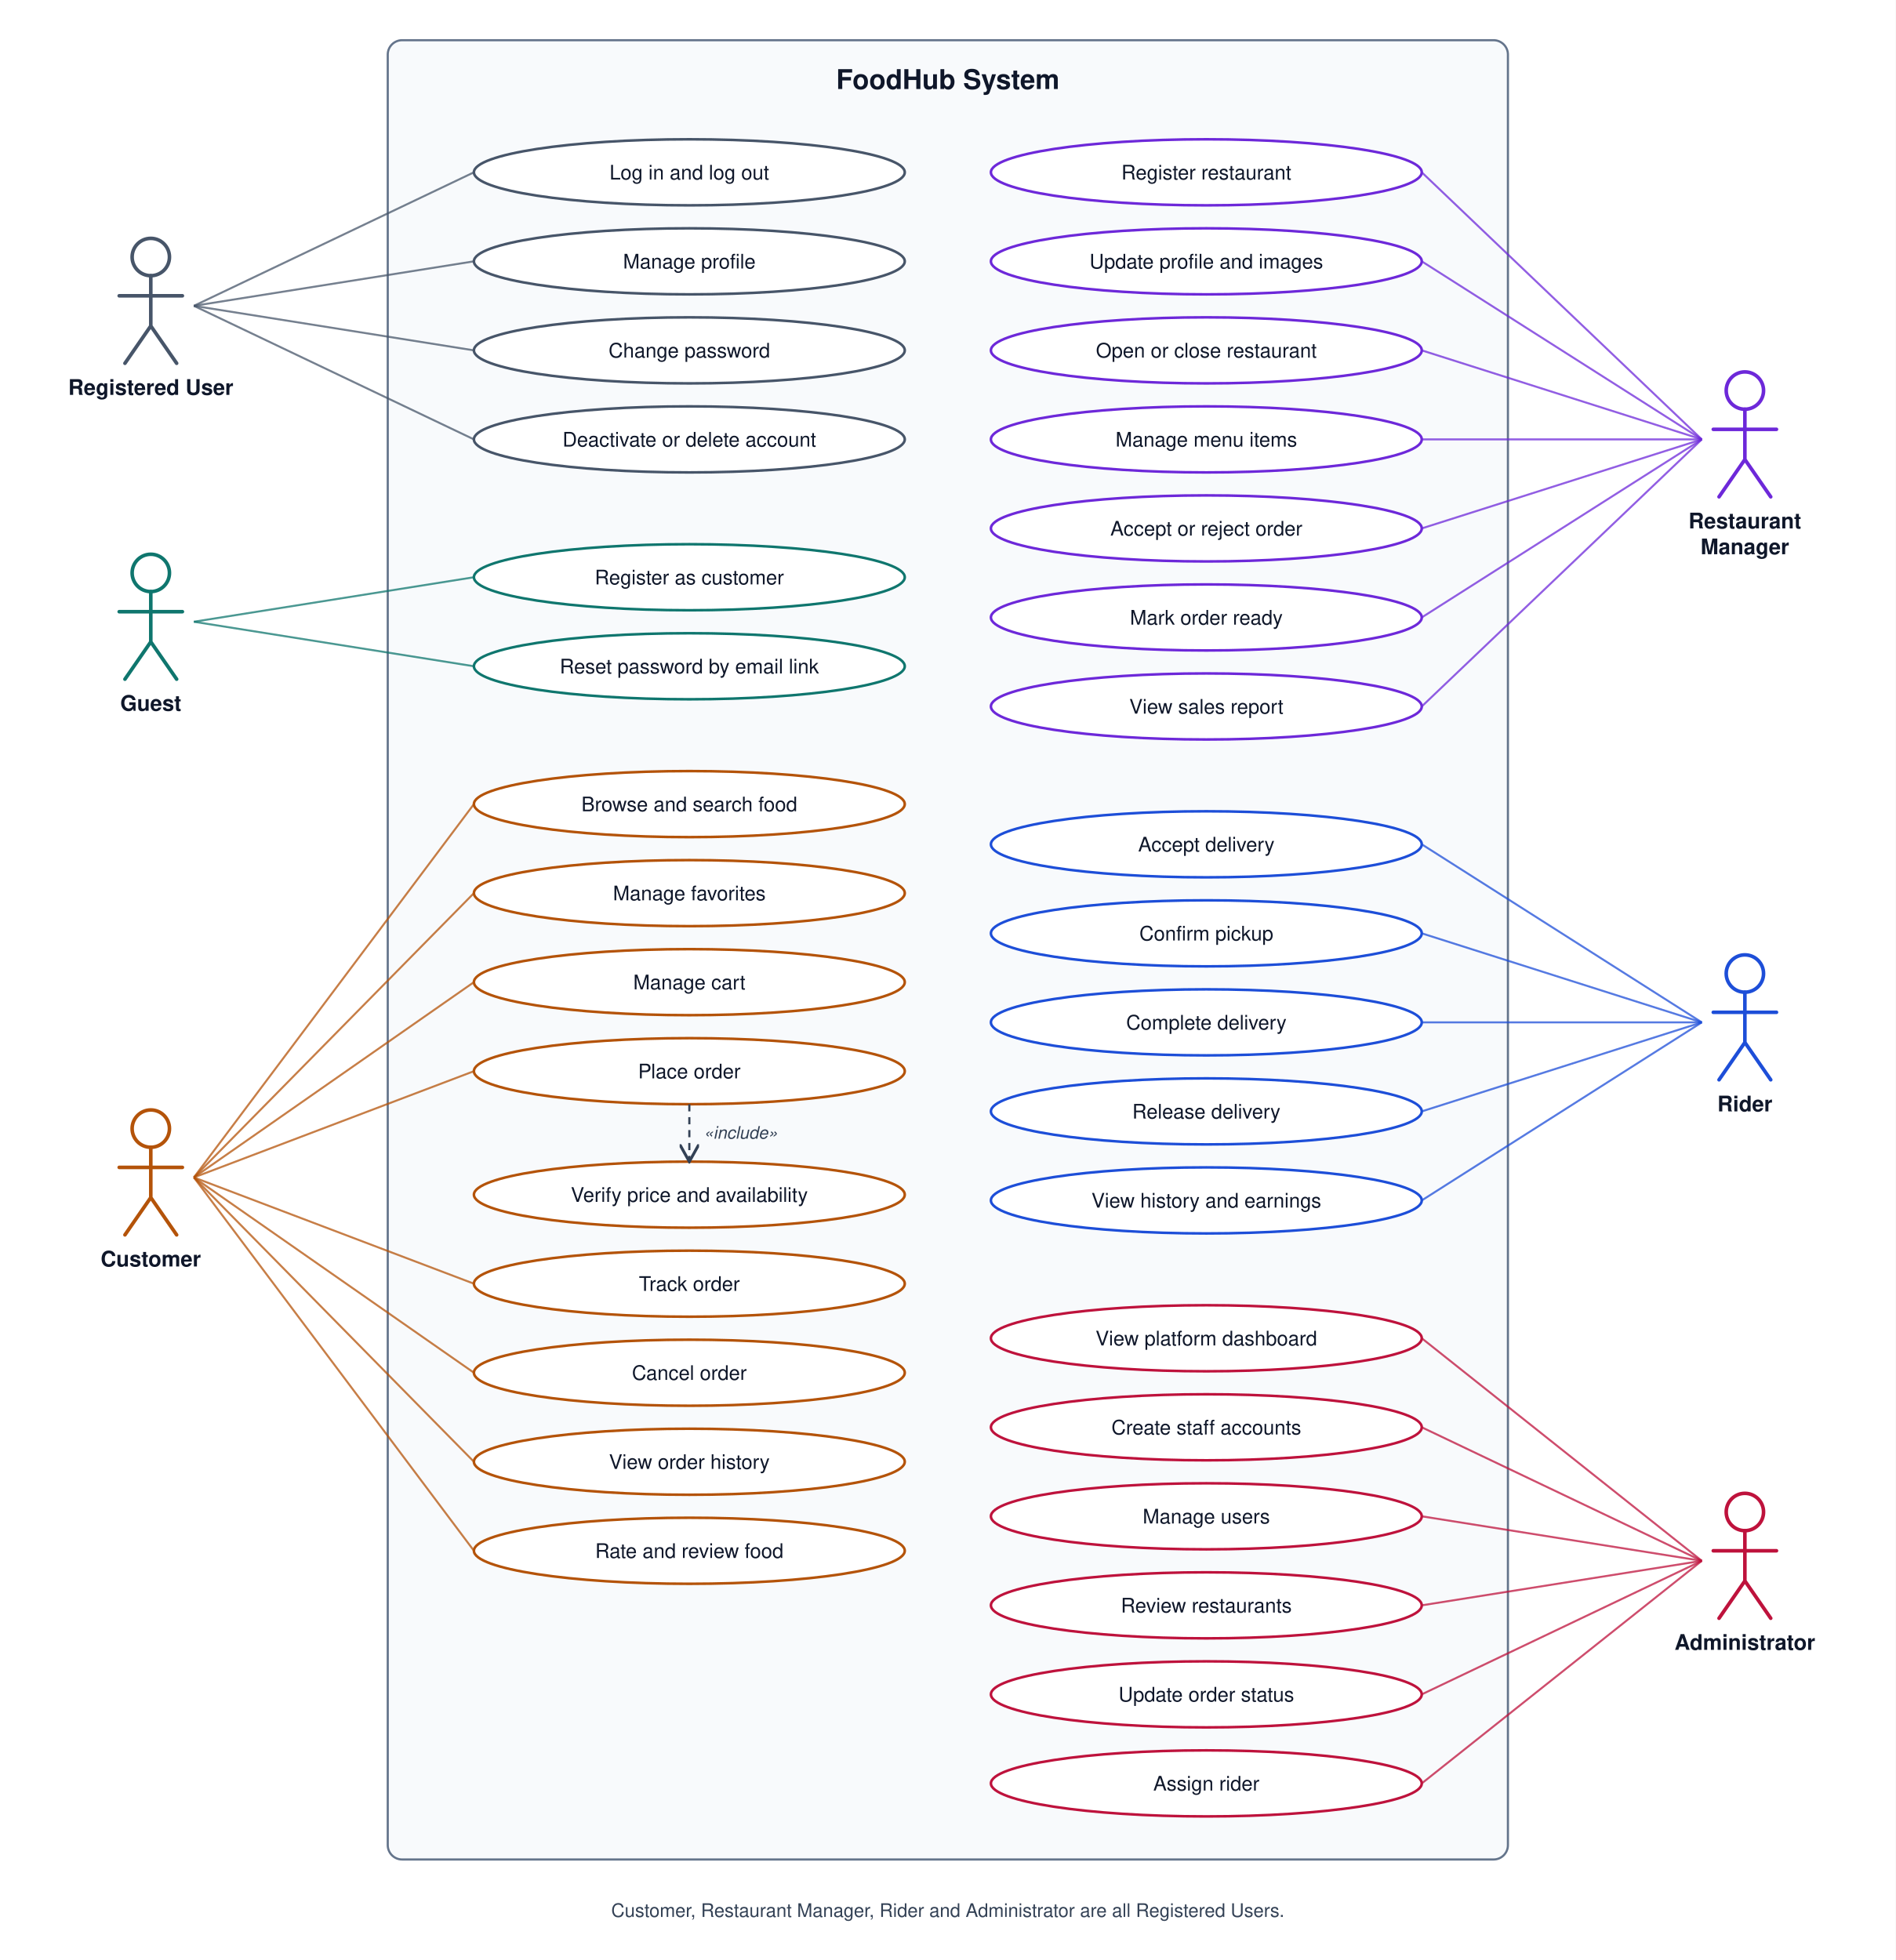
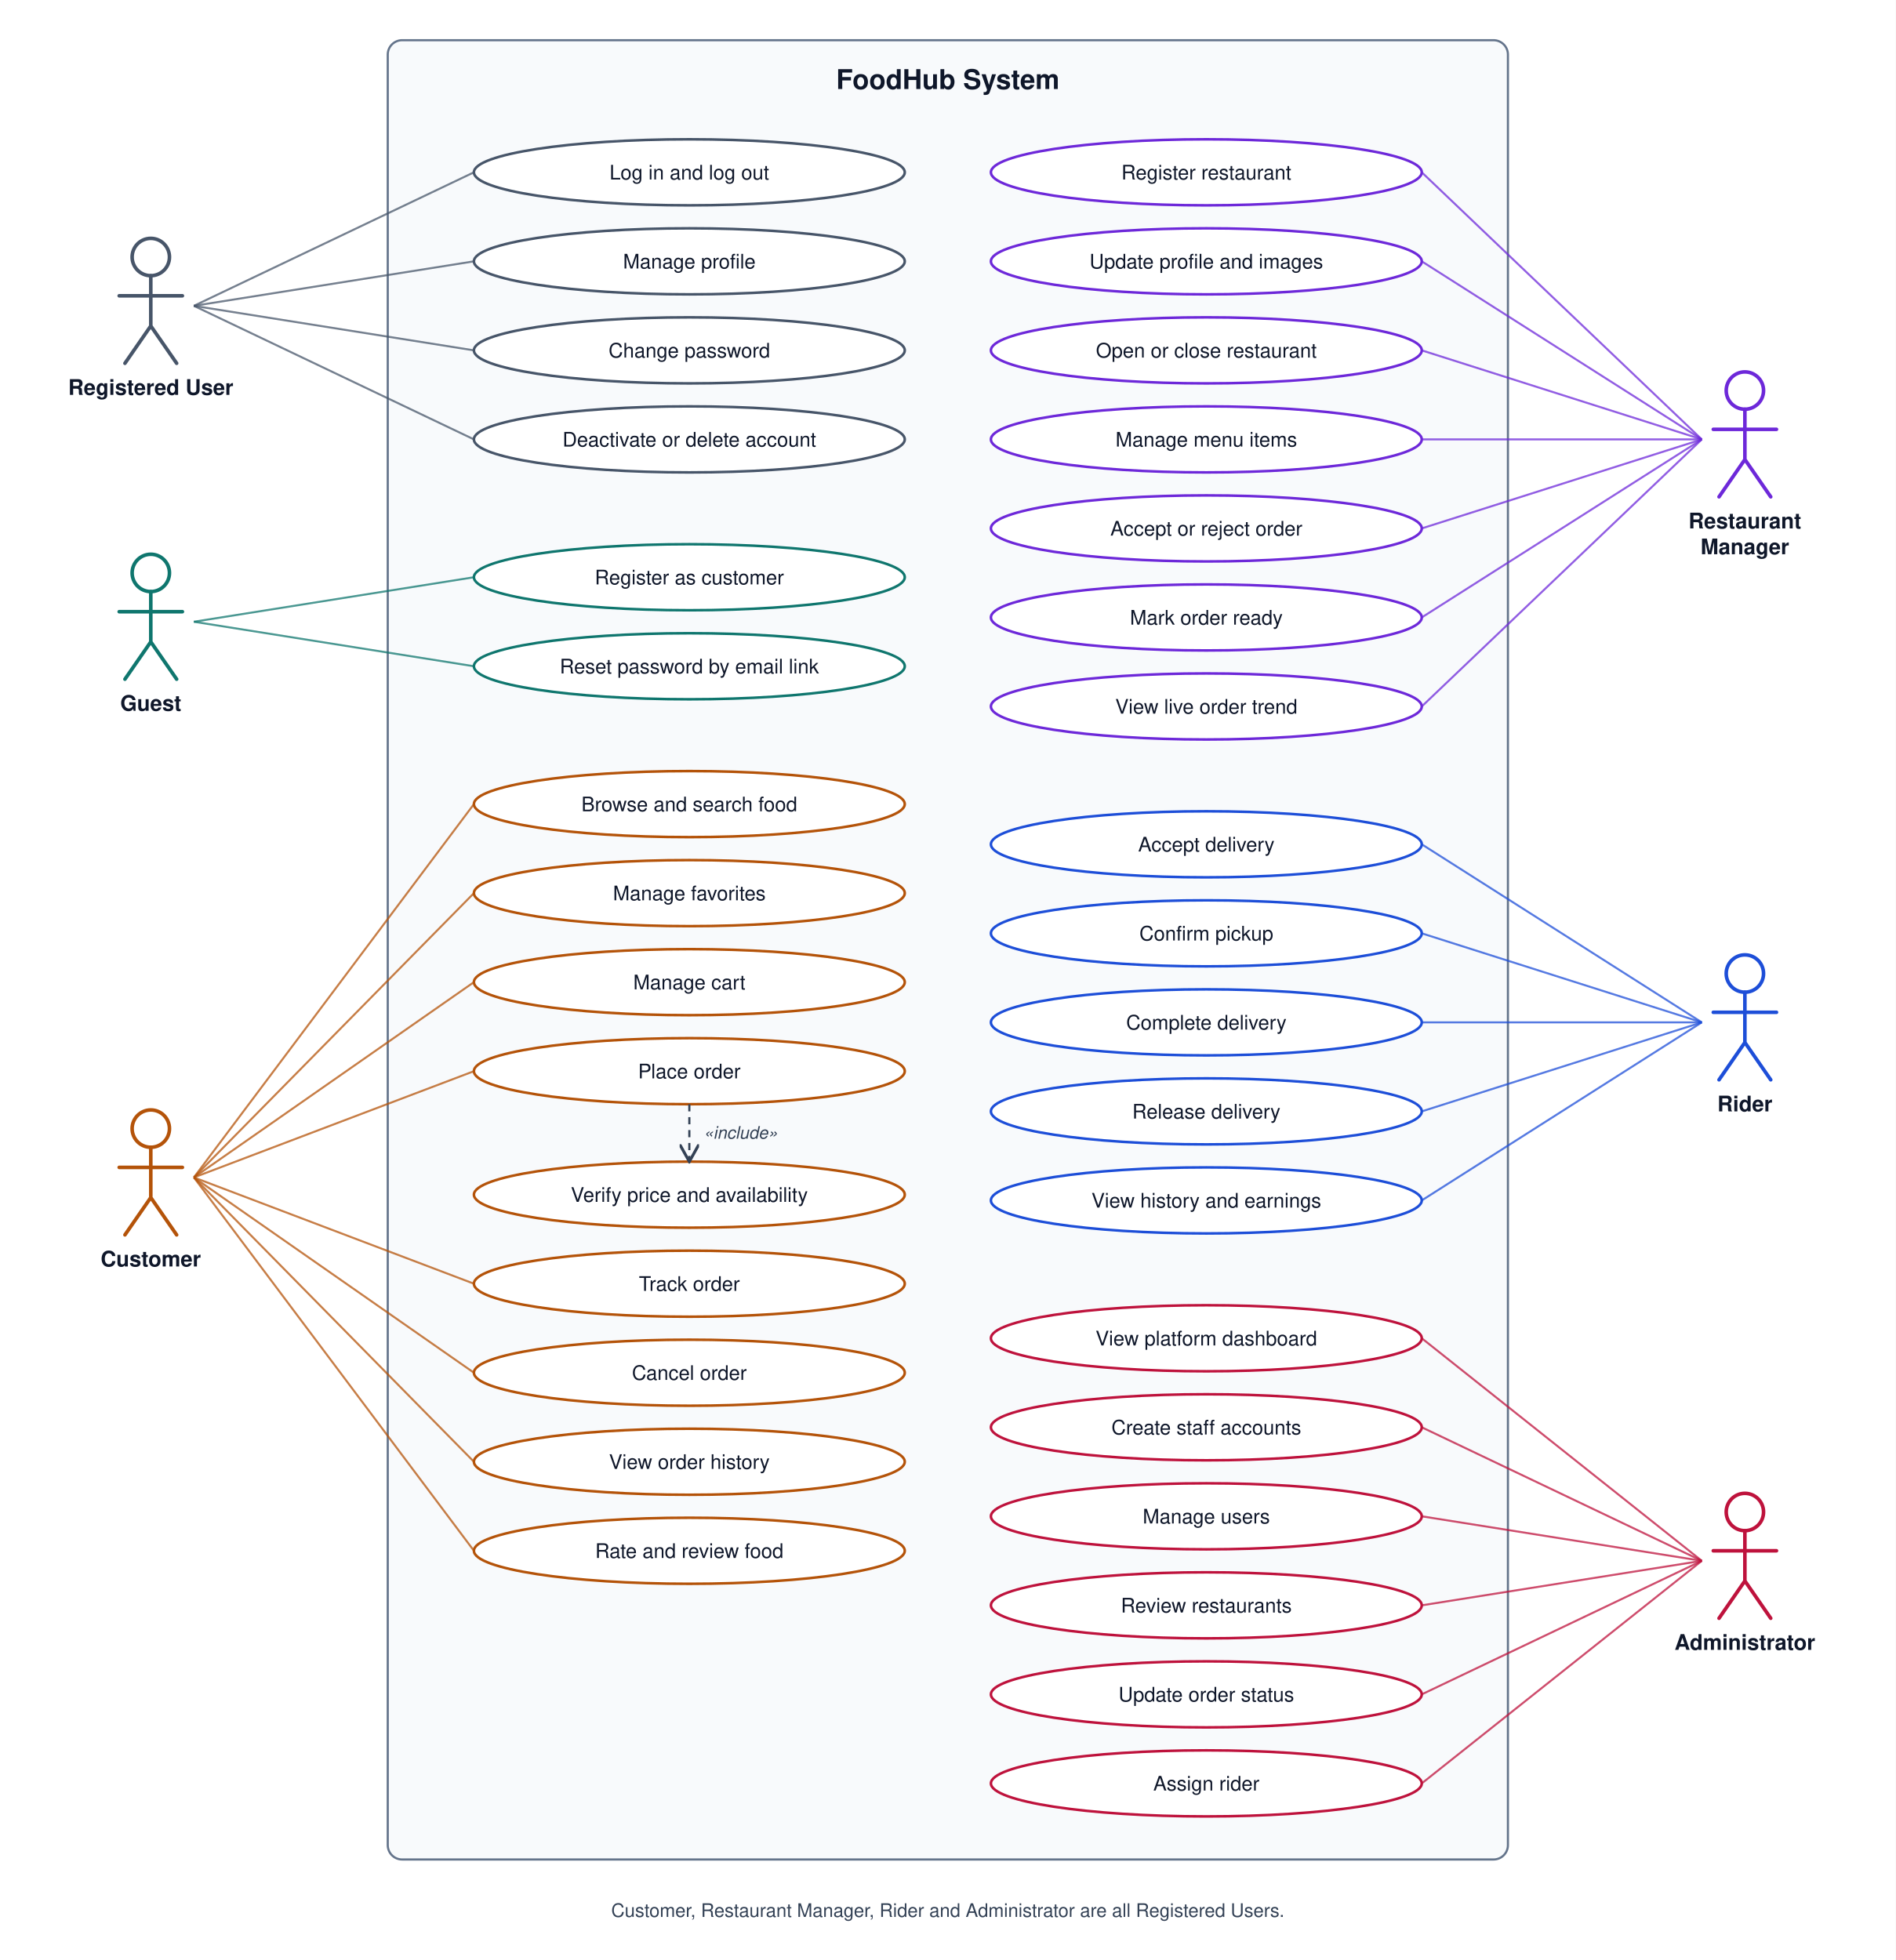
<svg xmlns="http://www.w3.org/2000/svg" viewBox="0 0 1320 1365" width="1320" height="1365" role="img" aria-labelledby="title desc">
  <style>text{font-family:Segoe UI,Helvetica,Arial,sans-serif;fill:#0f172a}.uc{font-size:14px;text-anchor:middle}.actor{font-size:15px;font-weight:600;text-anchor:middle}.rel{font-size:12px;font-style:italic;fill:#334155}.sys{font-size:19px;font-weight:700;text-anchor:middle}.note{font-size:13px;text-anchor:middle;fill:#334155}</style>
  <defs>
    <marker id="open" viewBox="0 0 10 10" refX="9" refY="5" markerWidth="9" markerHeight="9" orient="auto">
      <path d="M0 0L9 5L0 10" fill="none" stroke="#334155" stroke-width="1.5" />
    </marker>
  </defs>
  <rect width="1320" height="1365" fill="#ffffff" />
  <rect x="270" y="28" width="780" height="1267" rx="10" fill="#f8fafc" stroke="#64748b" stroke-width="1.5" />
  <text x="660" y="62" class="sys">FoodHub System</text>
  <line x1="135" y1="213" x2="330" y2="120" stroke="#475569" stroke-width="1.4" opacity="0.75" />
  <line x1="135" y1="213" x2="330" y2="182" stroke="#475569" stroke-width="1.4" opacity="0.75" />
  <line x1="135" y1="213" x2="330" y2="244" stroke="#475569" stroke-width="1.4" opacity="0.75" />
  <line x1="135" y1="213" x2="330" y2="306" stroke="#475569" stroke-width="1.4" opacity="0.75" />
  <line x1="135" y1="433" x2="330" y2="402" stroke="#0f766e" stroke-width="1.4" opacity="0.75" />
  <line x1="135" y1="433" x2="330" y2="464" stroke="#0f766e" stroke-width="1.4" opacity="0.75" />
  <line x1="135" y1="820" x2="330" y2="560" stroke="#b45309" stroke-width="1.4" opacity="0.75" />
  <line x1="135" y1="820" x2="330" y2="622" stroke="#b45309" stroke-width="1.4" opacity="0.75" />
  <line x1="135" y1="820" x2="330" y2="684" stroke="#b45309" stroke-width="1.4" opacity="0.75" />
  <line x1="135" y1="820" x2="330" y2="746" stroke="#b45309" stroke-width="1.4" opacity="0.75" />
  <line x1="135" y1="820" x2="330" y2="894" stroke="#b45309" stroke-width="1.4" opacity="0.75" />
  <line x1="135" y1="820" x2="330" y2="956" stroke="#b45309" stroke-width="1.4" opacity="0.75" />
  <line x1="135" y1="820" x2="330" y2="1018" stroke="#b45309" stroke-width="1.4" opacity="0.75" />
  <line x1="135" y1="820" x2="330" y2="1080" stroke="#b45309" stroke-width="1.4" opacity="0.75" />
  <ellipse cx="480" cy="120" rx="150" ry="23" fill="#ffffff" stroke="#475569" stroke-width="1.8" />
  <text x="480" y="125" class="uc">Log in and log out</text>
  <ellipse cx="480" cy="182" rx="150" ry="23" fill="#ffffff" stroke="#475569" stroke-width="1.8" />
  <text x="480" y="187" class="uc">Manage profile</text>
  <ellipse cx="480" cy="244" rx="150" ry="23" fill="#ffffff" stroke="#475569" stroke-width="1.8" />
  <text x="480" y="249" class="uc">Change password</text>
  <ellipse cx="480" cy="306" rx="150" ry="23" fill="#ffffff" stroke="#475569" stroke-width="1.8" />
  <text x="480" y="311" class="uc">Deactivate or delete account</text>
  <ellipse cx="480" cy="402" rx="150" ry="23" fill="#ffffff" stroke="#0f766e" stroke-width="1.8" />
  <text x="480" y="407" class="uc">Register as customer</text>
  <ellipse cx="480" cy="464" rx="150" ry="23" fill="#ffffff" stroke="#0f766e" stroke-width="1.8" />
  <text x="480" y="469" class="uc">Reset password by email link</text>
  <ellipse cx="480" cy="560" rx="150" ry="23" fill="#ffffff" stroke="#b45309" stroke-width="1.8" />
  <text x="480" y="565" class="uc">Browse and search food</text>
  <ellipse cx="480" cy="622" rx="150" ry="23" fill="#ffffff" stroke="#b45309" stroke-width="1.8" />
  <text x="480" y="627" class="uc">Manage favorites</text>
  <ellipse cx="480" cy="684" rx="150" ry="23" fill="#ffffff" stroke="#b45309" stroke-width="1.8" />
  <text x="480" y="689" class="uc">Manage cart</text>
  <ellipse cx="480" cy="746" rx="150" ry="23" fill="#ffffff" stroke="#b45309" stroke-width="1.8" />
  <text x="480" y="751" class="uc">Place order</text>
  <ellipse cx="480" cy="832" rx="150" ry="23" fill="#ffffff" stroke="#b45309" stroke-width="1.8" stroke-dasharray="0" />
  <text x="480" y="837" class="uc">Verify price and availability</text>
  <path d="M480 769V809" stroke="#334155" stroke-width="1.5" stroke-dasharray="5 4" fill="none" marker-end="url(#open)" />
  <text x="490" y="793" class="rel">«include»</text>
  <ellipse cx="480" cy="894" rx="150" ry="23" fill="#ffffff" stroke="#b45309" stroke-width="1.8" />
  <text x="480" y="899" class="uc">Track order</text>
  <ellipse cx="480" cy="956" rx="150" ry="23" fill="#ffffff" stroke="#b45309" stroke-width="1.8" />
  <text x="480" y="961" class="uc">Cancel order</text>
  <ellipse cx="480" cy="1018" rx="150" ry="23" fill="#ffffff" stroke="#b45309" stroke-width="1.8" />
  <text x="480" y="1023" class="uc">View order history</text>
  <ellipse cx="480" cy="1080" rx="150" ry="23" fill="#ffffff" stroke="#b45309" stroke-width="1.8" />
  <text x="480" y="1085" class="uc">Rate and review food</text>
  <g stroke="#475569" stroke-width="2.5" fill="none" stroke-linecap="round">
    <circle cx="105" cy="179" r="13" />
    <path d="M105 192V227M83 206H127M105 227L87 253M105 227L123 253" />
  </g>
  <text x="105" y="275" class="actor">Registered User</text>
  <g stroke="#0f766e" stroke-width="2.5" fill="none" stroke-linecap="round">
    <circle cx="105" cy="399" r="13" />
    <path d="M105 412V447M83 426H127M105 447L87 473M105 447L123 473" />
  </g>
  <text x="105" y="495" class="actor">Guest</text>
  <g stroke="#b45309" stroke-width="2.5" fill="none" stroke-linecap="round">
    <circle cx="105" cy="786" r="13" />
    <path d="M105 799V834M83 813H127M105 834L87 860M105 834L123 860" />
  </g>
  <text x="105" y="882" class="actor">Customer</text>
  <line x1="1185" y1="306" x2="990" y2="120" stroke="#6d28d9" stroke-width="1.4" opacity="0.75" />
  <line x1="1185" y1="306" x2="990" y2="182" stroke="#6d28d9" stroke-width="1.4" opacity="0.75" />
  <line x1="1185" y1="306" x2="990" y2="244" stroke="#6d28d9" stroke-width="1.4" opacity="0.75" />
  <line x1="1185" y1="306" x2="990" y2="306" stroke="#6d28d9" stroke-width="1.4" opacity="0.75" />
  <line x1="1185" y1="306" x2="990" y2="368" stroke="#6d28d9" stroke-width="1.4" opacity="0.75" />
  <line x1="1185" y1="306" x2="990" y2="430" stroke="#6d28d9" stroke-width="1.4" opacity="0.75" />
  <line x1="1185" y1="306" x2="990" y2="492" stroke="#6d28d9" stroke-width="1.4" opacity="0.75" />
  <line x1="1185" y1="712" x2="990" y2="588" stroke="#1d4ed8" stroke-width="1.4" opacity="0.75" />
  <line x1="1185" y1="712" x2="990" y2="650" stroke="#1d4ed8" stroke-width="1.4" opacity="0.75" />
  <line x1="1185" y1="712" x2="990" y2="712" stroke="#1d4ed8" stroke-width="1.4" opacity="0.75" />
  <line x1="1185" y1="712" x2="990" y2="774" stroke="#1d4ed8" stroke-width="1.4" opacity="0.75" />
  <line x1="1185" y1="712" x2="990" y2="836" stroke="#1d4ed8" stroke-width="1.4" opacity="0.75" />
  <line x1="1185" y1="1087" x2="990" y2="932" stroke="#be123c" stroke-width="1.4" opacity="0.75" />
  <line x1="1185" y1="1087" x2="990" y2="994" stroke="#be123c" stroke-width="1.4" opacity="0.75" />
  <line x1="1185" y1="1087" x2="990" y2="1056" stroke="#be123c" stroke-width="1.4" opacity="0.75" />
  <line x1="1185" y1="1087" x2="990" y2="1118" stroke="#be123c" stroke-width="1.4" opacity="0.75" />
  <line x1="1185" y1="1087" x2="990" y2="1180" stroke="#be123c" stroke-width="1.4" opacity="0.75" />
  <line x1="1185" y1="1087" x2="990" y2="1242" stroke="#be123c" stroke-width="1.4" opacity="0.75" />
  <ellipse cx="840" cy="120" rx="150" ry="23" fill="#ffffff" stroke="#6d28d9" stroke-width="1.8" />
  <text x="840" y="125" class="uc">Register restaurant</text>
  <ellipse cx="840" cy="182" rx="150" ry="23" fill="#ffffff" stroke="#6d28d9" stroke-width="1.8" />
  <text x="840" y="187" class="uc">Update profile and images</text>
  <ellipse cx="840" cy="244" rx="150" ry="23" fill="#ffffff" stroke="#6d28d9" stroke-width="1.8" />
  <text x="840" y="249" class="uc">Open or close restaurant</text>
  <ellipse cx="840" cy="306" rx="150" ry="23" fill="#ffffff" stroke="#6d28d9" stroke-width="1.8" />
  <text x="840" y="311" class="uc">Manage menu items</text>
  <ellipse cx="840" cy="368" rx="150" ry="23" fill="#ffffff" stroke="#6d28d9" stroke-width="1.8" />
  <text x="840" y="373" class="uc">Accept or reject order</text>
  <ellipse cx="840" cy="430" rx="150" ry="23" fill="#ffffff" stroke="#6d28d9" stroke-width="1.8" />
  <text x="840" y="435" class="uc">Mark order ready</text>
  <ellipse cx="840" cy="492" rx="150" ry="23" fill="#ffffff" stroke="#6d28d9" stroke-width="1.8" />
-   <text x="840" y="497" class="uc">View sales report</text>
+   <text x="840" y="497" class="uc">View live order trend</text>
  <ellipse cx="840" cy="588" rx="150" ry="23" fill="#ffffff" stroke="#1d4ed8" stroke-width="1.8" />
  <text x="840" y="593" class="uc">Accept delivery</text>
  <ellipse cx="840" cy="650" rx="150" ry="23" fill="#ffffff" stroke="#1d4ed8" stroke-width="1.8" />
  <text x="840" y="655" class="uc">Confirm pickup</text>
  <ellipse cx="840" cy="712" rx="150" ry="23" fill="#ffffff" stroke="#1d4ed8" stroke-width="1.8" />
  <text x="840" y="717" class="uc">Complete delivery</text>
  <ellipse cx="840" cy="774" rx="150" ry="23" fill="#ffffff" stroke="#1d4ed8" stroke-width="1.8" />
  <text x="840" y="779" class="uc">Release delivery</text>
  <ellipse cx="840" cy="836" rx="150" ry="23" fill="#ffffff" stroke="#1d4ed8" stroke-width="1.8" />
  <text x="840" y="841" class="uc">View history and earnings</text>
  <ellipse cx="840" cy="932" rx="150" ry="23" fill="#ffffff" stroke="#be123c" stroke-width="1.8" />
  <text x="840" y="937" class="uc">View platform dashboard</text>
  <ellipse cx="840" cy="994" rx="150" ry="23" fill="#ffffff" stroke="#be123c" stroke-width="1.8" />
  <text x="840" y="999" class="uc">Create staff accounts</text>
  <ellipse cx="840" cy="1056" rx="150" ry="23" fill="#ffffff" stroke="#be123c" stroke-width="1.8" />
  <text x="840" y="1061" class="uc">Manage users</text>
  <ellipse cx="840" cy="1118" rx="150" ry="23" fill="#ffffff" stroke="#be123c" stroke-width="1.8" />
  <text x="840" y="1123" class="uc">Review restaurants</text>
  <ellipse cx="840" cy="1180" rx="150" ry="23" fill="#ffffff" stroke="#be123c" stroke-width="1.8" />
  <text x="840" y="1185" class="uc">Update order status</text>
  <ellipse cx="840" cy="1242" rx="150" ry="23" fill="#ffffff" stroke="#be123c" stroke-width="1.8" />
  <text x="840" y="1247" class="uc">Assign rider</text>
  <g stroke="#6d28d9" stroke-width="2.5" fill="none" stroke-linecap="round">
    <circle cx="1215" cy="272" r="13" />
    <path d="M1215 285V320M1193 299H1237M1215 320L1197 346M1215 320L1233 346" />
  </g>
  <text x="1215" y="368" class="actor">Restaurant</text>
  <text x="1215" y="386" class="actor">Manager</text>
  <g stroke="#1d4ed8" stroke-width="2.5" fill="none" stroke-linecap="round">
    <circle cx="1215" cy="678" r="13" />
    <path d="M1215 691V726M1193 705H1237M1215 726L1197 752M1215 726L1233 752" />
  </g>
  <text x="1215" y="774" class="actor">Rider</text>
  <g stroke="#be123c" stroke-width="2.5" fill="none" stroke-linecap="round">
    <circle cx="1215" cy="1053" r="13" />
    <path d="M1215 1066V1101M1193 1080H1237M1215 1101L1197 1127M1215 1101L1233 1127" />
  </g>
  <text x="1215" y="1149" class="actor">Administrator</text>
  <text x="660" y="1335" class="note">Customer, Restaurant Manager, Rider and Administrator are all Registered Users.</text>
</svg>
